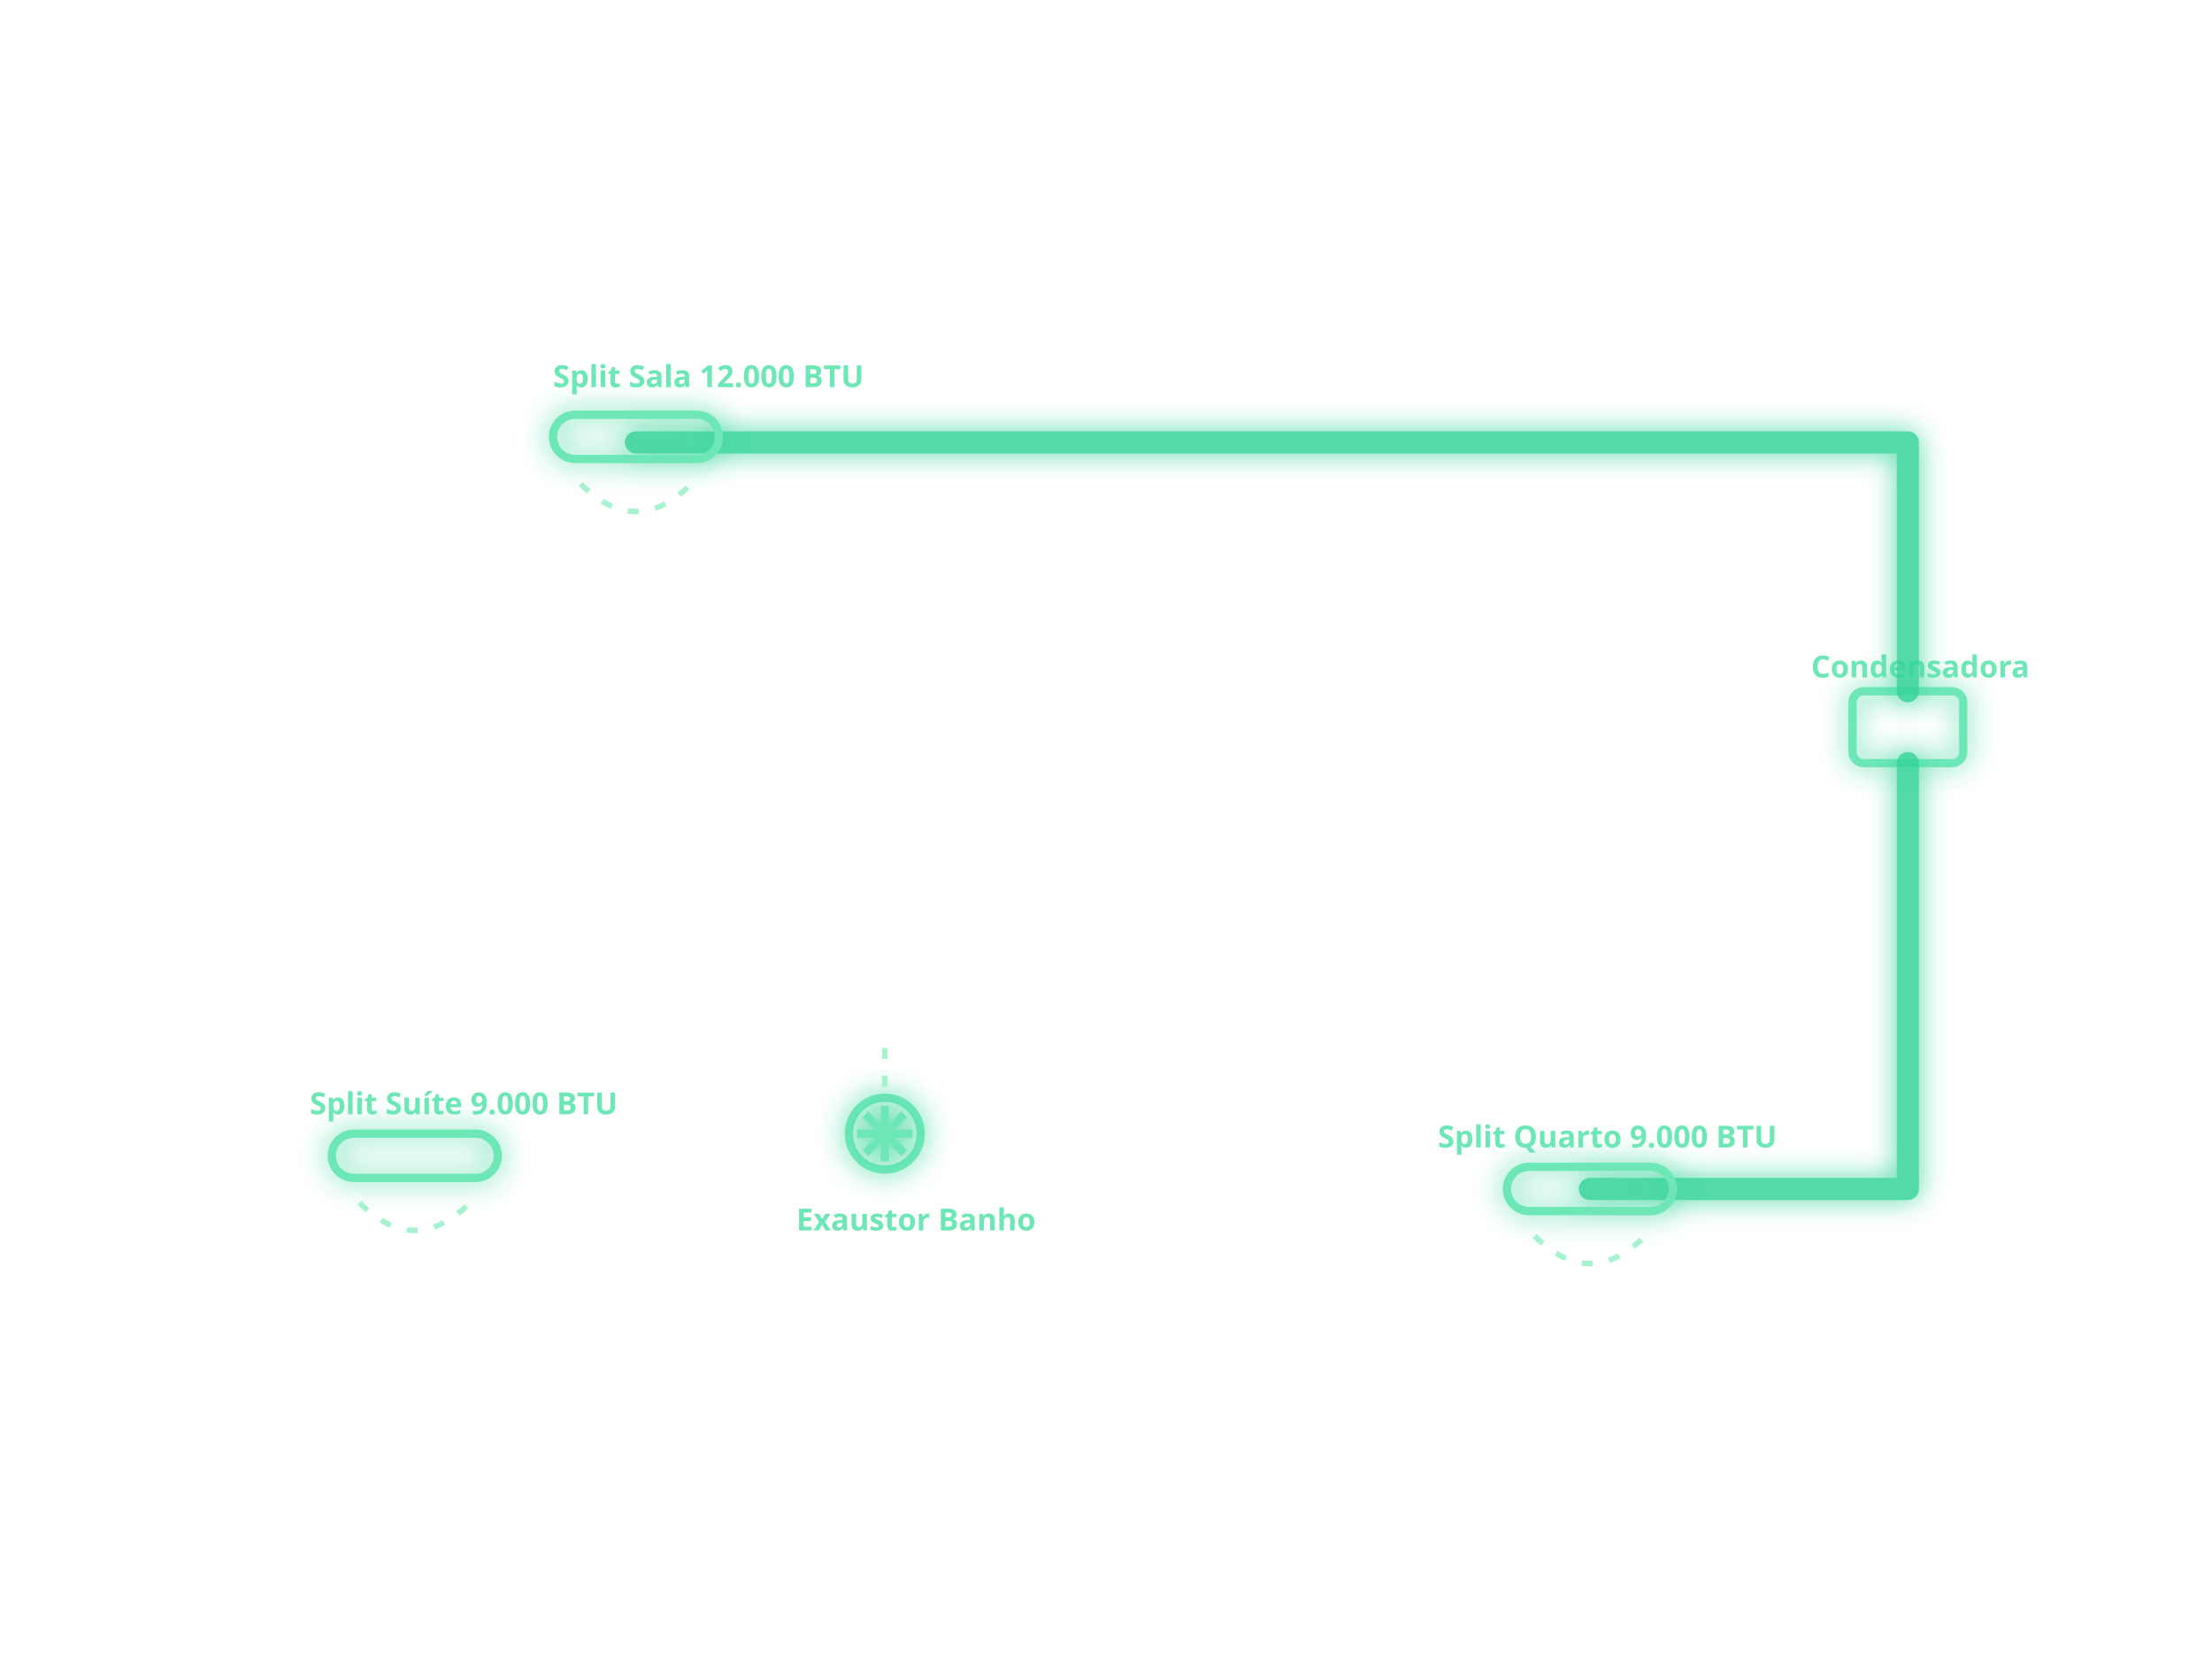
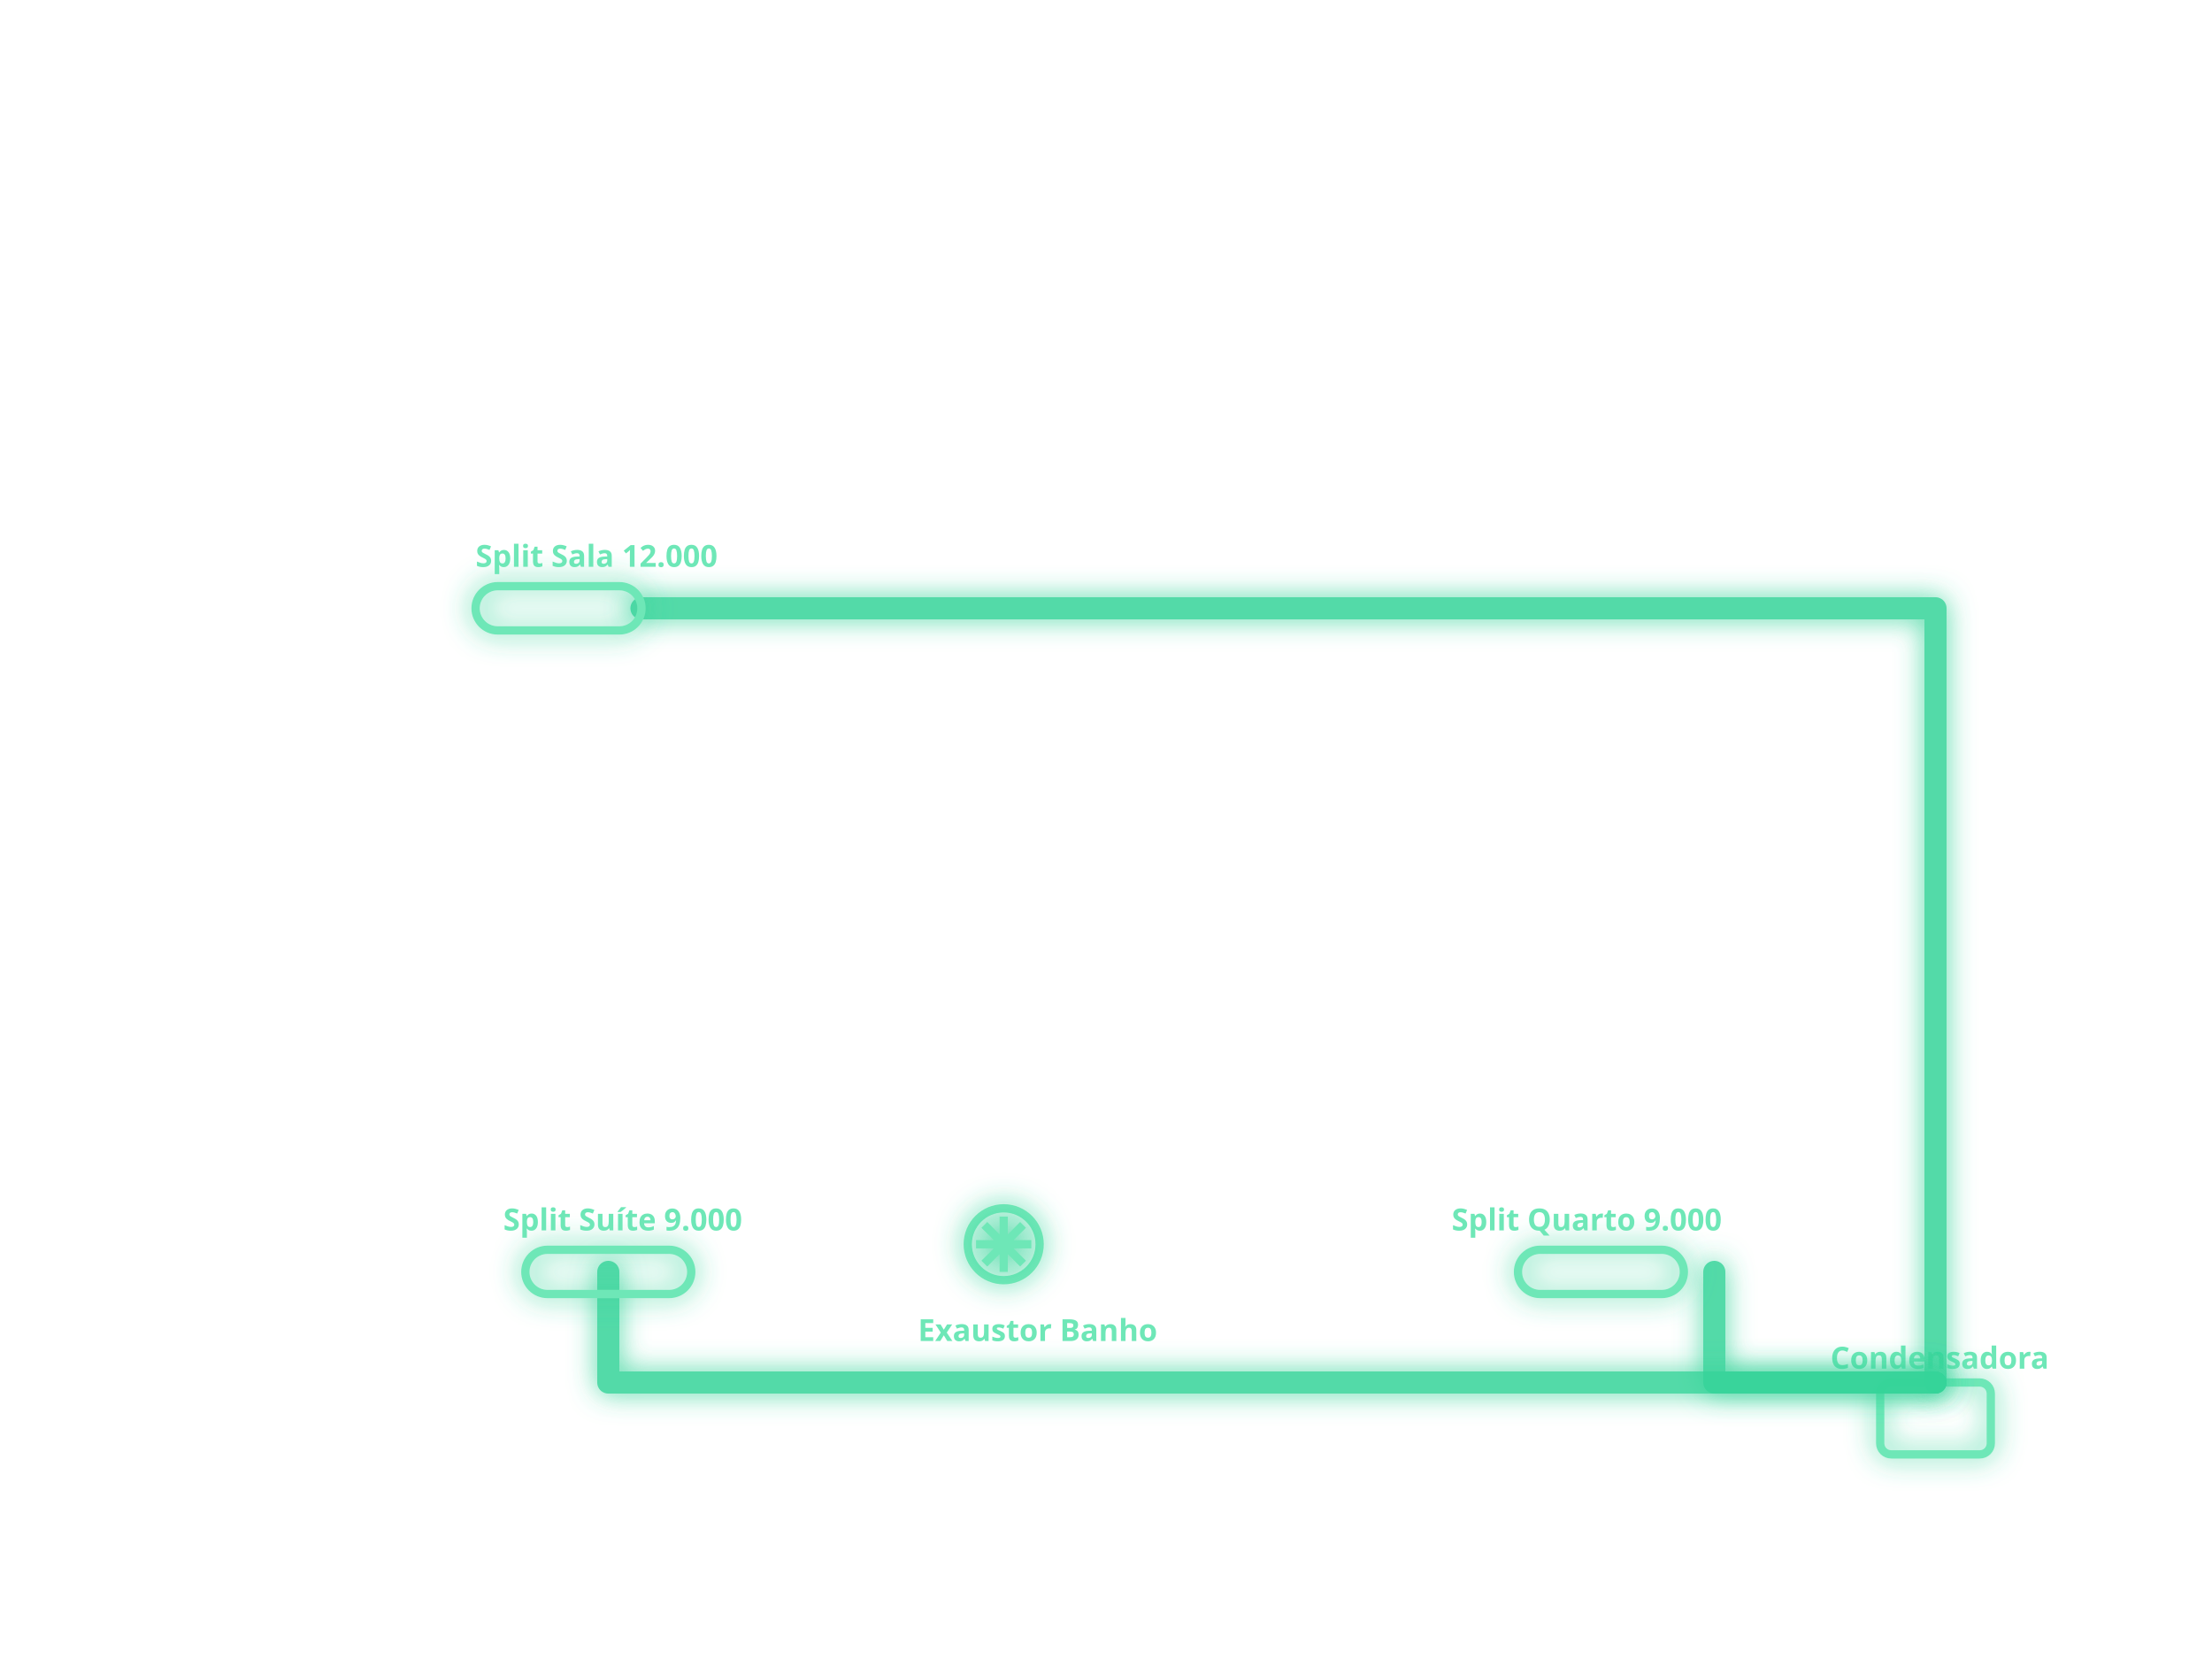
<svg xmlns="http://www.w3.org/2000/svg" viewBox="0 0 800 600" fill="none">
  <defs>
    <style>
      .duct { stroke: #34d399; stroke-width: 8; stroke-linecap: round; stroke-linejoin: round; fill: none; opacity: 0.85; filter: drop-shadow(0 0 5px #34d399); }
      .unit { fill: none; stroke: #6ee7b7; stroke-width: 3; filter: drop-shadow(0 0 5px #34d399); }
      .flow { stroke: #a7f3d0; stroke-width: 2; stroke-dasharray: 4 6; fill: none; }
-       .tag { fill: #6ee7b7; font-family: 'Montserrat', sans-serif; font-size: 11px; font-weight: 800; }
+       .tag  { fill: #6ee7b7; font-family: 'Montserrat', sans-serif; font-size: 11px; font-weight: 800; }
    </style>
  </defs>
-   <rect x="670" y="250" width="40" height="26" rx="4" class="unit" />
-   <text x="655" y="245" class="tag">Condensadora</text>
-   <path class="duct" d="M690 250 L690 160 L230 160" />
-   <path class="duct" d="M690 276 L690 430 L575 430" />
-   <path class="duct" d="M690 430 L150 430" />
-   <rect x="200" y="150" width="60" height="16" rx="8" class="unit" />
-   <rect x="545" y="422" width="60" height="16" rx="8" class="unit" />
-   <rect x="120" y="410" width="60" height="16" rx="8" class="unit" />
-   <circle cx="320" cy="410" r="13" class="unit" />
-   <path class="unit" d="M320 400 L320 420 M310 410 L330 410 M313 403 L327 417 M327 403 L313 417" stroke-width="2" />
-   <path class="flow" d="M210 175 Q230 195 250 175" />
-   <path class="flow" d="M555 447 Q575 467 595 447" />
-   <path class="flow" d="M130 435 Q150 455 170 435" />
-   <path class="flow" d="M320 393 L320 378" />
-   <text x="200" y="140" class="tag">Split Sala 12.000 BTU</text>
-   <text x="520" y="415" class="tag">Split Quarto 9.000 BTU</text>
-   <text x="112" y="403" class="tag">Split Suíte 9.000 BTU</text>
-   <text x="288" y="445" class="tag">Exaustor Banho</text>
+   <rect x="680" y="500" width="40" height="26" rx="4" class="unit" />
+   <text x="662" y="495" class="tag">Condensadora</text>
+   <path class="duct" d="M700 500 L700 220 L232 220" />
+   <path class="duct" d="M700 500 L620 500 L620 460" />
+   <path class="duct" d="M700 500 L220 500 L220 460" />
+   <rect x="172" y="212" width="60" height="16" rx="8" class="unit" />
+   <rect x="549" y="452" width="60" height="16" rx="8" class="unit" />
+   <rect x="190" y="452" width="60" height="16" rx="8" class="unit" />
+   <circle cx="363" cy="450" r="13" class="unit" />
+   <path class="unit" d="M363 440 L363 460 M353 450 L373 450 M356 443 L370 457 M370 443 L356 457" stroke-width="2" />
+   <text x="172" y="205" class="tag">Split Sala 12.000</text>
+   <text x="525" y="445" class="tag">Split Quarto 9.000</text>
+   <text x="182" y="445" class="tag">Split Suíte 9.000</text>
+   <text x="332" y="485" class="tag">Exaustor Banho</text>
</svg>
